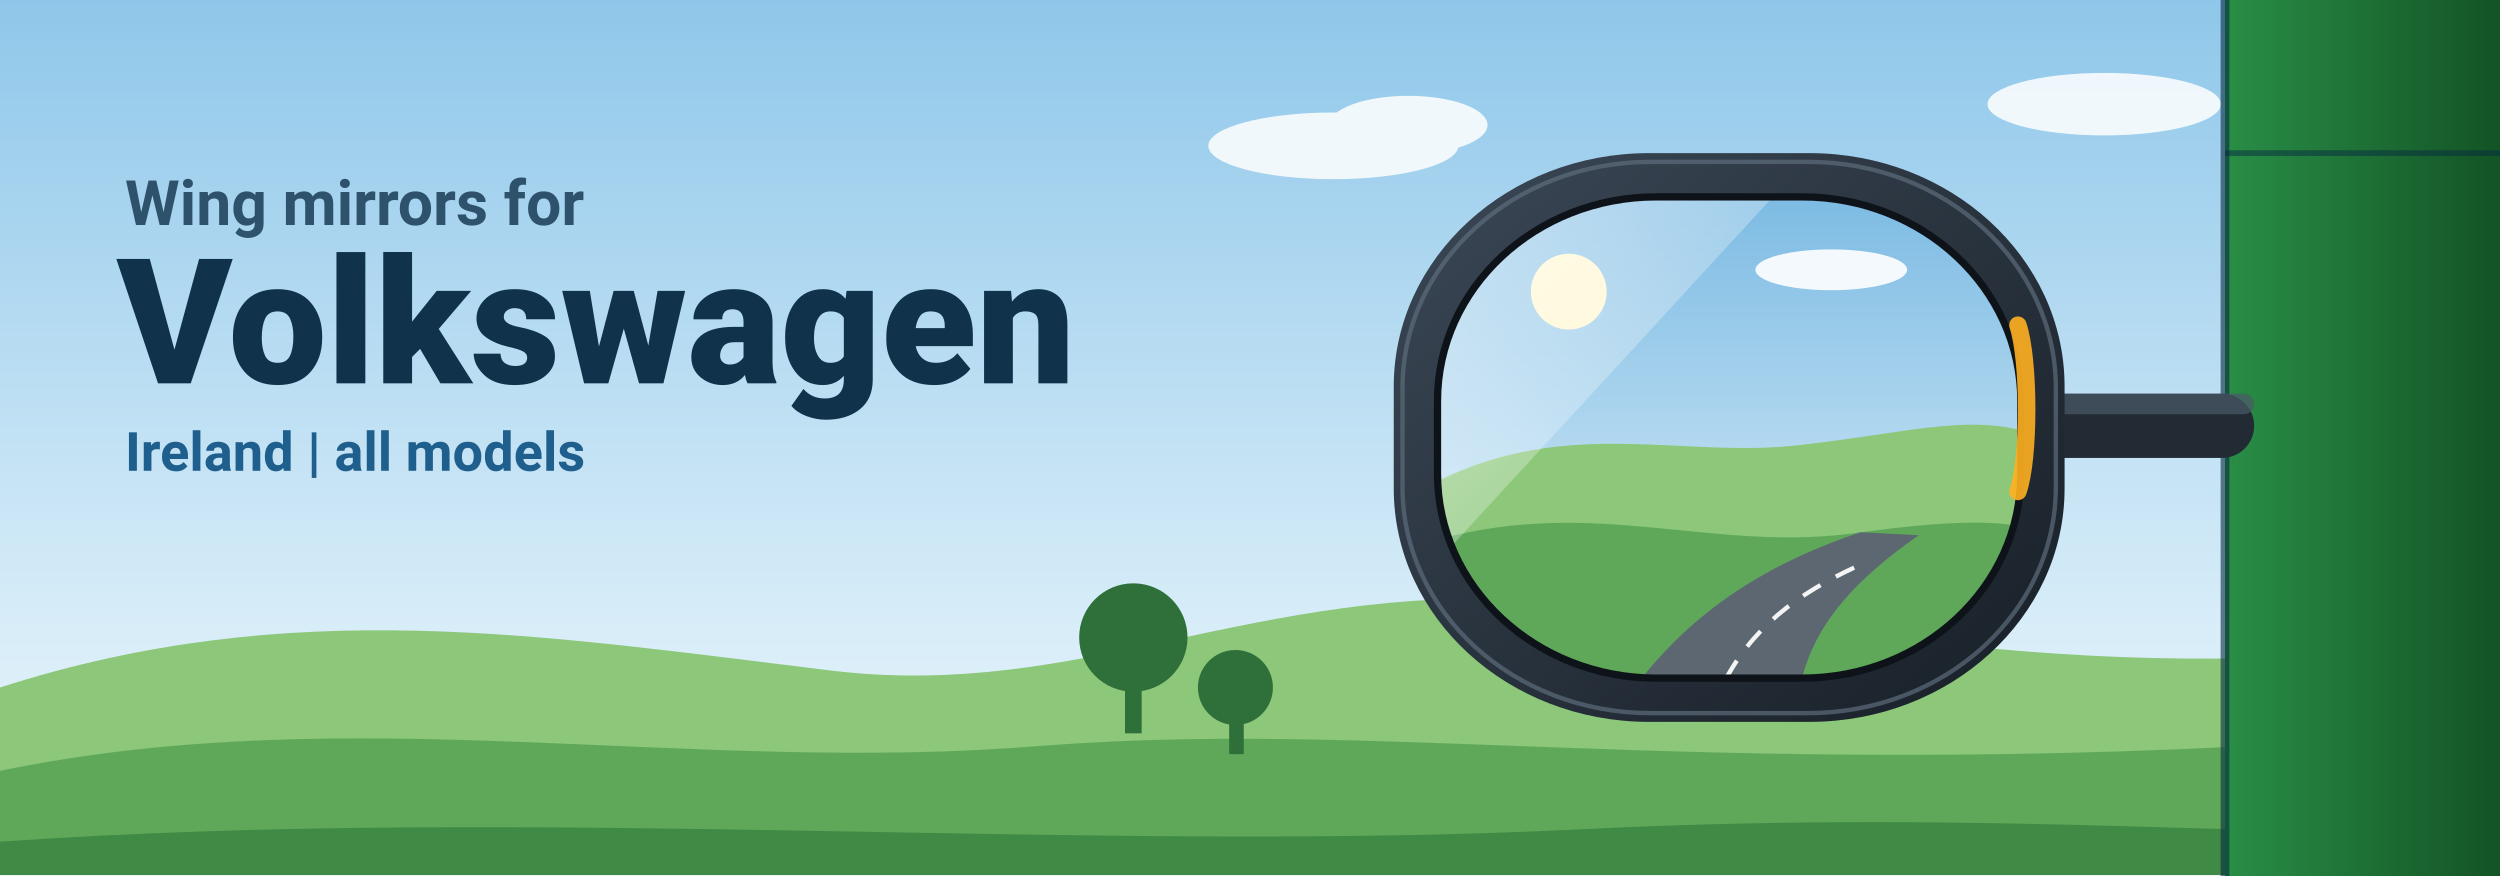
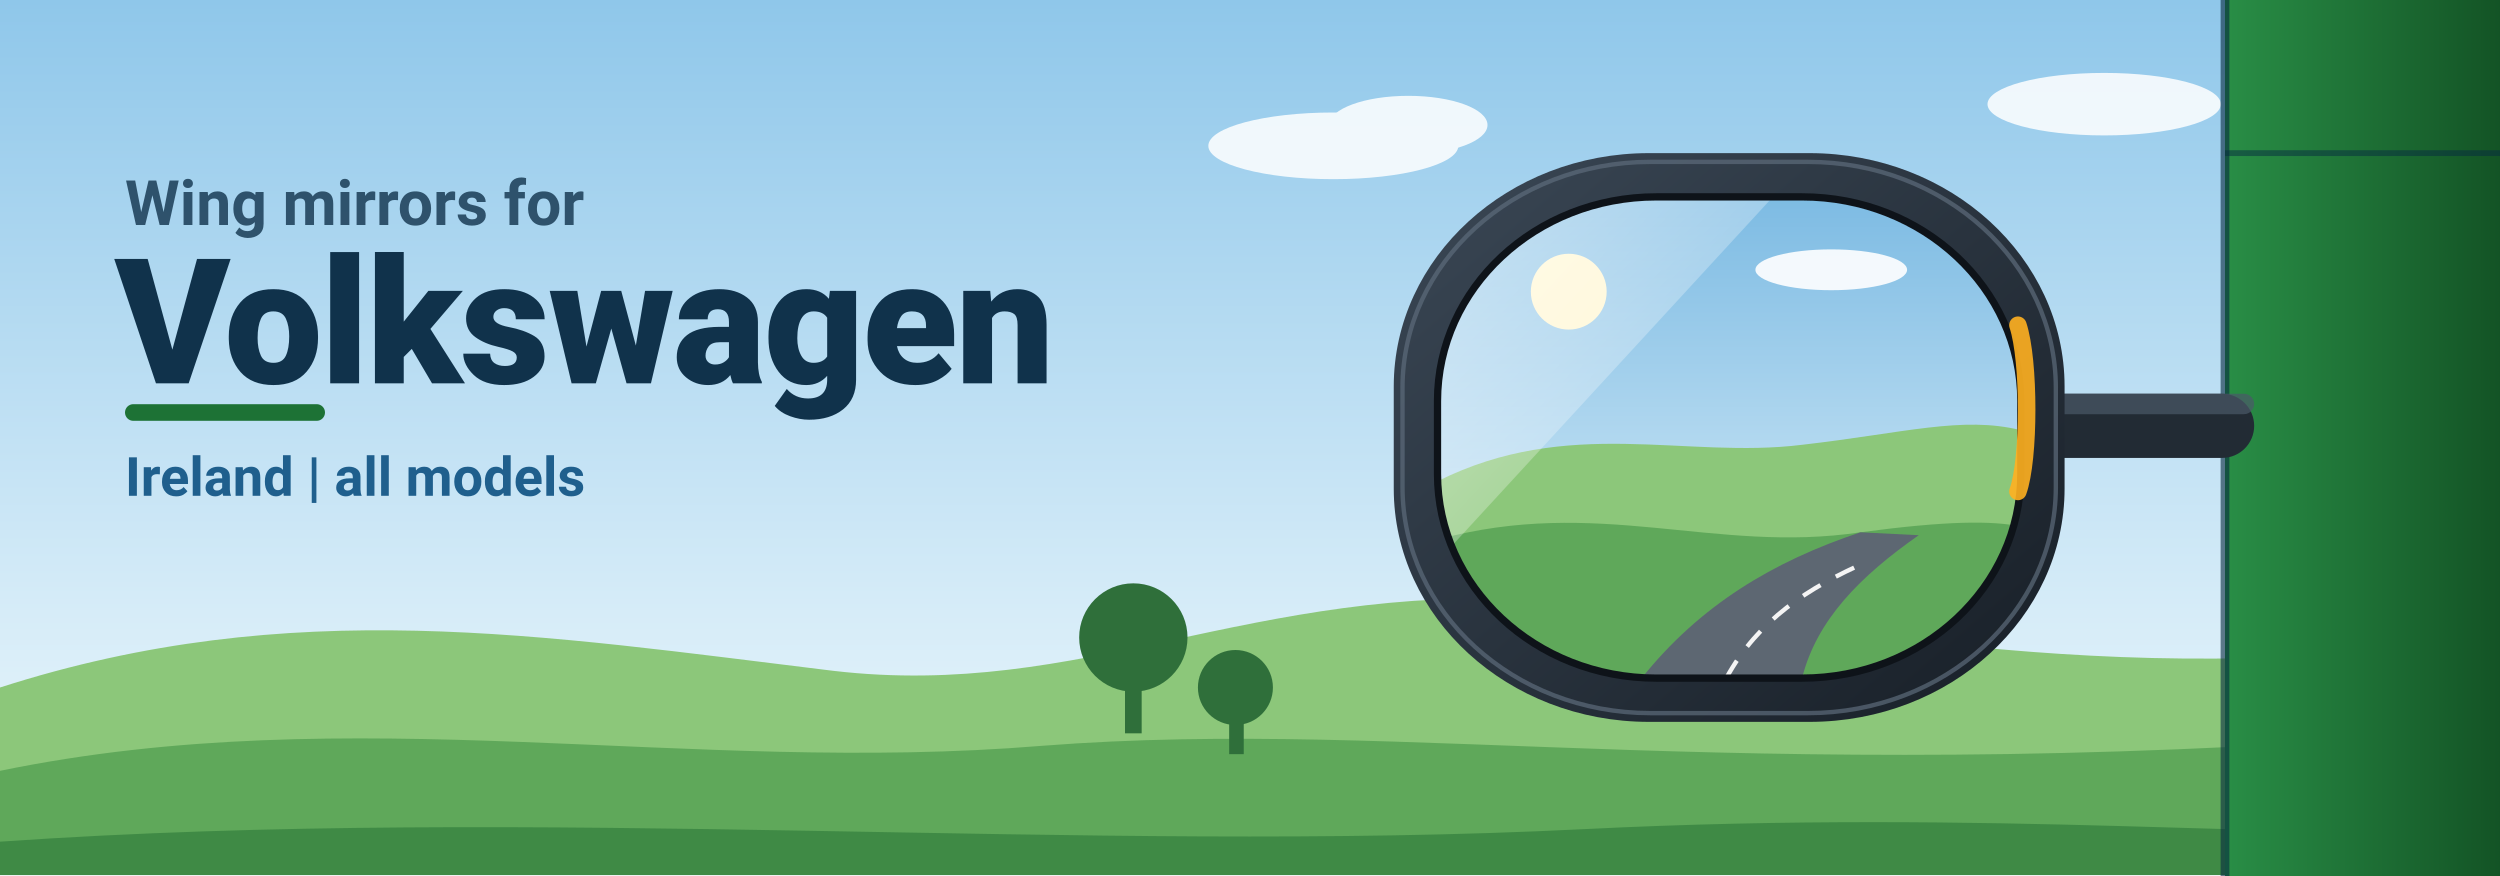
<svg xmlns="http://www.w3.org/2000/svg" viewBox="0 0 1200 420" width="1200" height="420" role="img" aria-label="Illustration of a Volkswagen wing mirror reflecting green Irish hills">
  <defs>
    <linearGradient id="sky" x1="0" y1="0" x2="0" y2="1">
      <stop offset="0" stop-color="#8fc7ea" />
      <stop offset="0.7" stop-color="#d6ecf8" />
      <stop offset="1" stop-color="#eef8fc" />
    </linearGradient>
    <linearGradient id="glassSky" x1="0" y1="0" x2="0" y2="1">
      <stop offset="0" stop-color="#7dbbe3" />
      <stop offset="1" stop-color="#e3f3fb" />
    </linearGradient>
    <linearGradient id="housing" x1="0" y1="0" x2="1" y2="1">
      <stop offset="0" stop-color="#3b4856" />
      <stop offset="1" stop-color="#171e26" />
    </linearGradient>
    <linearGradient id="door" x1="0" y1="0" x2="1" y2="0">
      <stop offset="0" stop-color="hsl(137,55%,36%)" />
      <stop offset="1" stop-color="hsl(137,62%,20%)" />
    </linearGradient>
    <linearGradient id="shine" x1="0" y1="0" x2="1" y2="1">
      <stop offset="0" stop-color="#fff" stop-opacity="0.55" />
      <stop offset="1" stop-color="#fff" stop-opacity="0" />
    </linearGradient>
    <clipPath id="glassClip">
      <rect x="470" y="150" width="400" height="330" rx="150" ry="140" />
    </clipPath>
  </defs>
  <rect width="1200" height="420" fill="url(#sky)" />
  <g fill="#fff" opacity="0.85">
    <ellipse cx="640" cy="70" rx="60" ry="16" />
    <ellipse cx="676" cy="60" rx="38" ry="14" />
    <ellipse cx="1010" cy="50" rx="56" ry="15" />
  </g>
  <path d="M0 330 C140 285 260 305 400 322 C520 336 600 280 740 288 C880 296 1000 334 1200 306 L1200 420 L0 420Z" fill="#8cc77a" />
  <path d="M0 370 C170 335 330 372 500 358 C680 344 840 380 1200 350 L1200 420 L0 420Z" fill="#5fa85a" />
  <path d="M0 404 C260 386 520 410 760 398 C960 388 1100 404 1200 398 L1200 420 L0 420Z" fill="#3f8a45" />
  <g fill="#2f6f3a">
    <rect x="540" y="318" width="8" height="34" />
    <circle cx="544" cy="306" r="26" />
    <rect x="590" y="338" width="7" height="24" />
    <circle cx="593" cy="330" r="18" />
  </g>
  <g transform="translate(361,-10.5) scale(0.7)">
    <rect x="1010" y="0" width="190" height="630" fill="url(#door)" />
    <path d="M1010 0 L1010 630" stroke="#06293f" stroke-width="6" opacity="0.6" />
    <path d="M1010 120 H1200" stroke="#06293f" stroke-width="4" opacity="0.5" />
    <rect x="860" y="285" width="170" height="44" rx="22" fill="#222b34" />
    <rect x="860" y="285" width="170" height="14" rx="7" fill="#4a5968" opacity="0.7" />
    <rect x="440" y="120" width="460" height="390" rx="175" ry="160" fill="url(#housing)" />
    <rect x="446" y="126" width="448" height="378" rx="170" ry="155" fill="none" stroke="#5c6b7a" stroke-width="3" opacity="0.7" />
    <g clip-path="url(#glassClip)">
      <rect x="470" y="150" width="400" height="330" fill="url(#glassSky)" />
      <circle cx="560" cy="215" r="26" fill="#fff6cf" />
      <ellipse cx="740" cy="200" rx="52" ry="14" fill="#fff" opacity="0.9" />
      <path d="M470 345 C560 300 640 330 720 320 C790 312 830 300 870 310 L870 480 L470 480Z" fill="#8cc77a" />
      <path d="M470 385 C580 355 660 395 760 380 C820 372 850 372 870 376 L870 480 L470 480Z" fill="#5fa85a" />
      <path d="M610 480 C650 430 700 400 760 380 L800 382 C760 410 730 440 720 480Z" fill="#5d6772" />
      <path d="M668 480 C690 440 724 418 765 400" stroke="#f4f4f4" stroke-width="3" stroke-dasharray="14 12" fill="none" />
      <path d="M470 150 L700 150 L470 400Z" fill="url(#shine)" />
    </g>
    <rect x="470" y="150" width="400" height="330" rx="150" ry="140" fill="none" stroke="#0e1319" stroke-width="5" />
    <path d="M868 238 C876 262 876 330 868 352" stroke="#ffb020" stroke-width="12" stroke-linecap="round" fill="none" opacity="0.9" />
  </g>
  <g font-family="system-ui,-apple-system,'Segoe UI',Roboto,Arial,sans-serif" fill="#10324b">
-     <text x="60" y="108" font-size="30" font-weight="600" opacity="0.8">Wing mirrors for</text>
-     <text x="56" y="184" font-size="84" font-weight="800">Volkswagen</text>
-     <text x="60" y="226" font-size="26" font-weight="600" fill="#1f5f8d">Ireland  |  all models</text>
+     <text x="60" y="108" font-size="30" font-weight="600" letter-spacing="0" fill="#10324b" opacity="0.8">Wing mirrors for</text>
+     <text x="55" y="184" font-size="84" font-weight="900" letter-spacing="-1">Volkswagen</text>
+     <rect x="60" y="194" width="96" height="8" rx="4" fill="hsl(137,60%,28%)" />
+     <text x="60" y="238" font-size="26" font-weight="600" fill="#1f5f8d">Ireland  |  all models</text>
  </g>
</svg>
